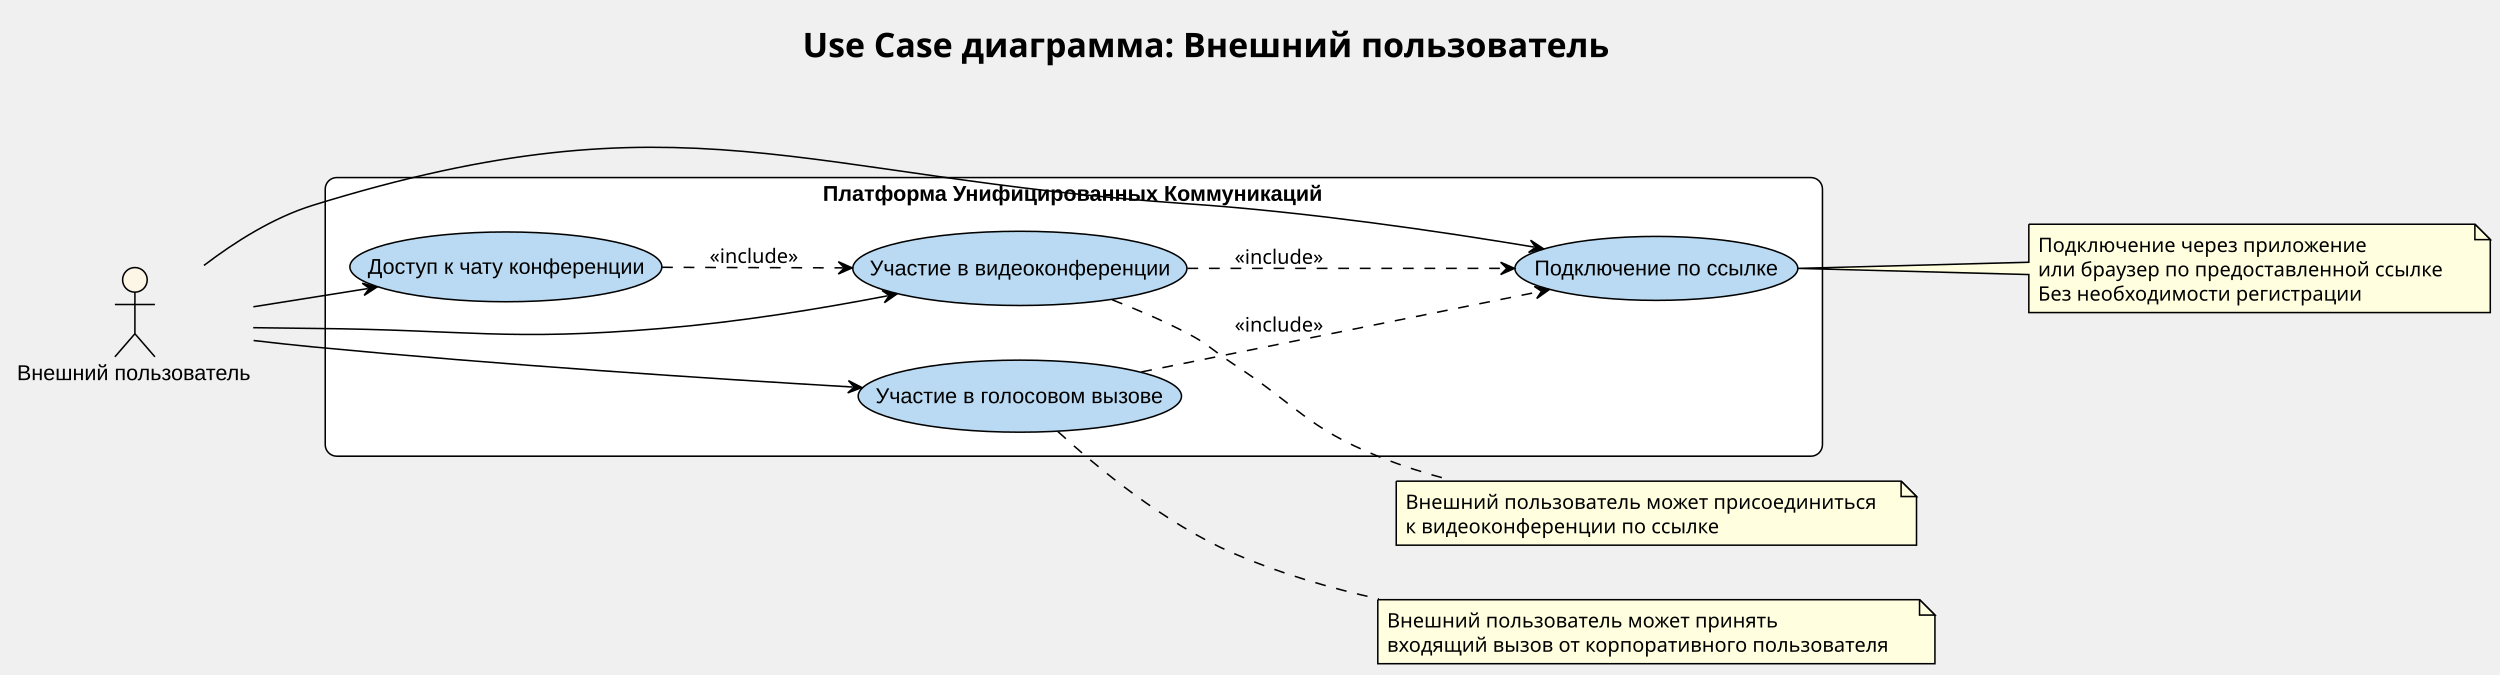
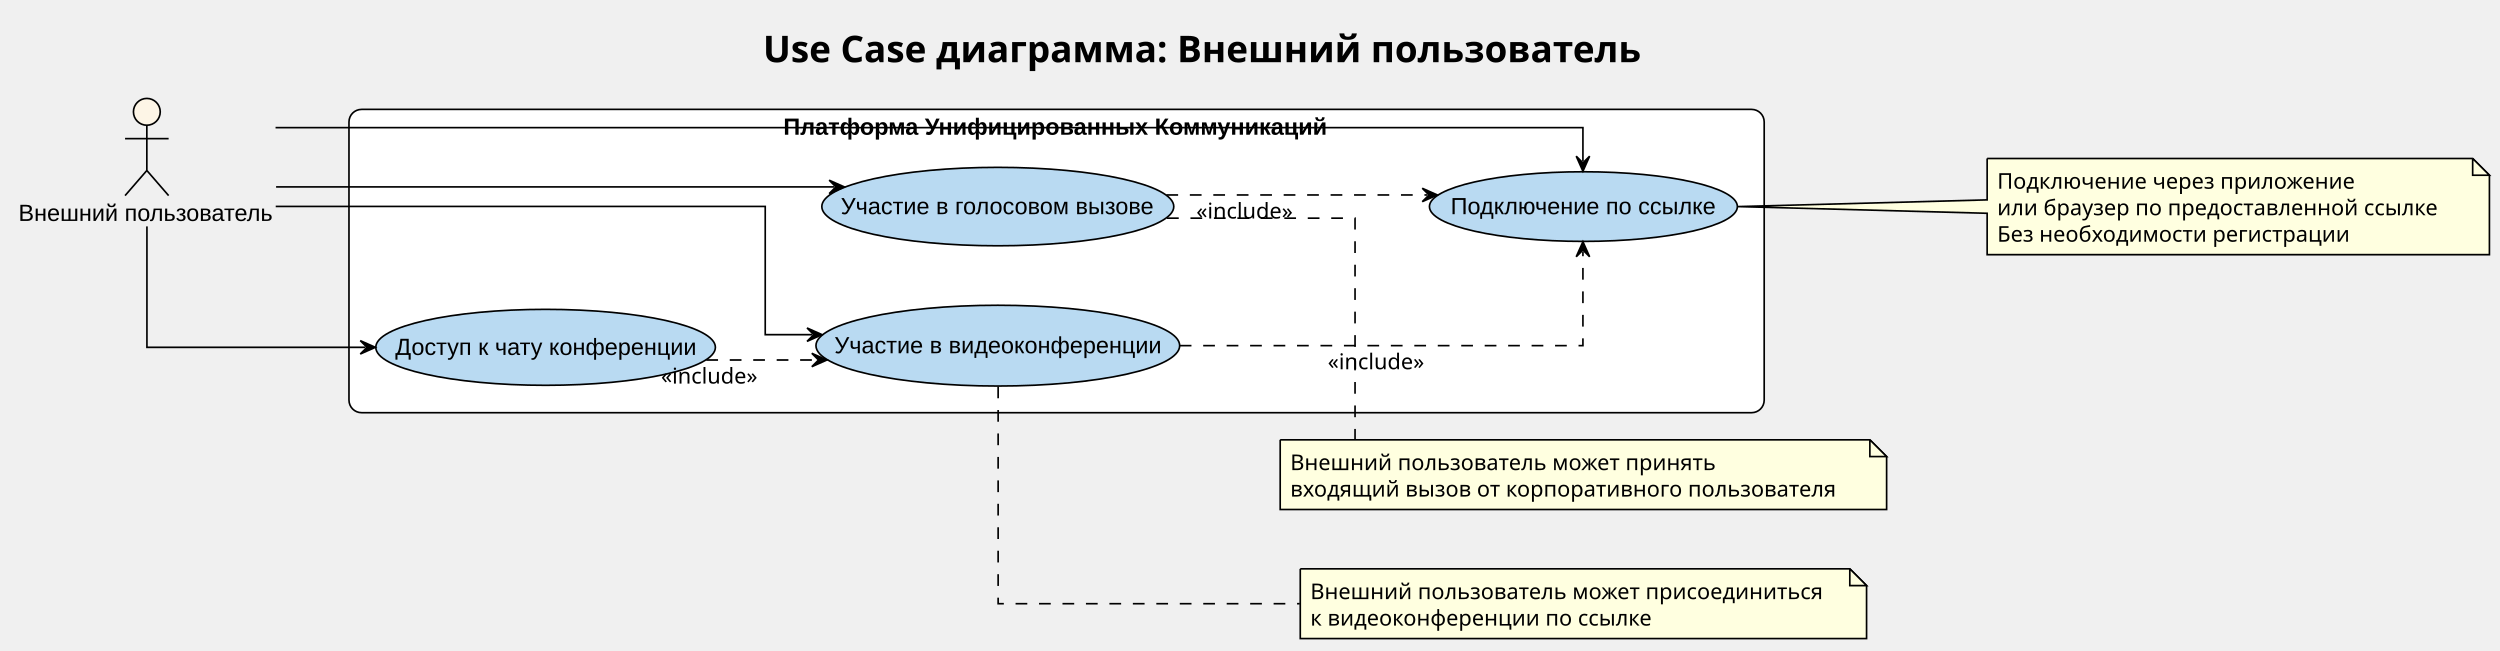
- <svg xmlns="http://www.w3.org/2000/svg" contentStyleType="text/css" data-diagram-type="DESCRIPTION" height="438px" preserveAspectRatio="none" style="width:1624px;height:438px;background:#FFFFFF;" version="1.1" viewBox="0 0 1624 438" width="1624px" zoomAndPan="magnify">
+ <svg xmlns="http://www.w3.org/2000/svg" contentStyleType="text/css" data-diagram-type="DESCRIPTION" height="388px" preserveAspectRatio="none" style="width:1492px;height:388px;background:#FFFFFF;" version="1.1" viewBox="0 0 1492 388" width="1492px" zoomAndPan="magnify">
  <defs />
  <g>
    <g class="title" data-source-line="3">
-       <text fill="#000000" font-family="Verdana" font-size="22" font-weight="bold" lengthAdjust="spacing" textLength="572.988" x="521.35" y="37.118">Use Case диаграмма: Внешний пользователь</text>
+       <text fill="#000000" font-family="Verdana" font-size="22" font-weight="bold" lengthAdjust="spacing" textLength="572.988" x="455.349" y="37.118">Use Case диаграмма: Внешний пользователь</text>
    </g>
    <g class="cluster" data-qualified-name="......... ............... ............" data-source-line="7" id="ent0003">
-       <rect fill="#FFFFFF" height="181" rx="7.5" ry="7.5" style="stroke:#000000;stroke-width:1;" width="972.6" x="211.27" y="115.347" />
-       <text fill="#000000" font-family="Arial" font-size="14" font-weight="bold" lengthAdjust="spacing" textLength="326.136" x="534.502" y="130.479">Платформа Унифицированных Коммуникаций</text>
+       <rect fill="#FFFFFF" height="181" rx="7.5" ry="7.5" style="stroke:#000000;stroke-width:1;" width="844.6" x="208.27" y="65.287" />
+       <text fill="#000000" font-family="Arial" font-size="14" font-weight="bold" lengthAdjust="spacing" textLength="326.136" x="467.502" y="80.419">Платформа Унифицированных Коммуникаций</text>
    </g>
    <g class="entity" data-qualified-name="......... ............... .............UC_JoinByLink" data-source-line="8" id="ent0004">
-       <ellipse cx="1075.982" cy="174.346" fill="#B9DAF2" rx="91.892" ry="20.778" style="stroke:#000000;stroke-width:1;" />
-       <text fill="#000000" font-family="Arial" font-size="14" lengthAdjust="spacing" textLength="158.519" x="996.723" y="178.895">Подключение по ссылке</text>
+       <ellipse cx="944.982" cy="123.286" fill="#B9DAF2" rx="91.892" ry="20.778" style="stroke:#000000;stroke-width:1;" />
+       <text fill="#000000" font-family="Arial" font-size="14" lengthAdjust="spacing" textLength="158.519" x="865.723" y="127.835">Подключение по ссылке</text>
    </g>
    <g class="entity" data-qualified-name="......... ............... .............UC_JoinConference" data-source-line="9" id="ent0005">
-       <ellipse cx="662.495" cy="174.344" fill="#B9DAF2" rx="108.535" ry="24.107" style="stroke:#000000;stroke-width:1;" />
-       <text fill="#000000" font-family="Arial" font-size="14" lengthAdjust="spacing" textLength="195.118" x="564.936" y="178.894">Участие в видеоконференции</text>
+       <ellipse cx="595.495" cy="206.284" fill="#B9DAF2" rx="108.535" ry="24.107" style="stroke:#000000;stroke-width:1;" />
+       <text fill="#000000" font-family="Arial" font-size="14" lengthAdjust="spacing" textLength="195.118" x="497.936" y="210.834">Участие в видеоконференции</text>
    </g>
    <g class="entity" data-qualified-name="......... ............... .............UC_JoinCall" data-source-line="10" id="ent0006">
-       <ellipse cx="662.488" cy="257.343" fill="#B9DAF2" rx="105.028" ry="23.406" style="stroke:#000000;stroke-width:1;" />
-       <text fill="#000000" font-family="Arial" font-size="14" lengthAdjust="spacing" textLength="187.51" x="568.733" y="261.892">Участие в голосовом вызове</text>
+       <ellipse cx="595.488" cy="123.283" fill="#B9DAF2" rx="105.028" ry="23.406" style="stroke:#000000;stroke-width:1;" />
+       <text fill="#000000" font-family="Arial" font-size="14" lengthAdjust="spacing" textLength="187.51" x="501.733" y="127.832">Участие в голосовом вызове</text>
    </g>
    <g class="entity" data-qualified-name="......... ............... .............UC_ConferenceChat" data-source-line="11" id="ent0007">
-       <ellipse cx="328.611" cy="173.345" fill="#B9DAF2" rx="101.341" ry="22.668" style="stroke:#000000;stroke-width:1;" />
-       <text fill="#000000" font-family="Arial" font-size="14" lengthAdjust="spacing" textLength="179.457" x="238.883" y="177.895">Доступ к чату конференции</text>
+       <ellipse cx="325.611" cy="207.286" fill="#B9DAF2" rx="101.341" ry="22.668" style="stroke:#000000;stroke-width:1;" />
+       <text fill="#000000" font-family="Arial" font-size="14" lengthAdjust="spacing" textLength="179.457" x="235.883" y="211.835">Доступ к чату конференции</text>
    </g>
    <g class="entity" data-qualified-name="ExternalUser" data-source-line="5" id="ent0002">
-       <ellipse cx="87.634" cy="181.797" fill="#FDF5E6" rx="8" ry="8" style="stroke:#000000;stroke-width:1;" />
-       <path d="M87.634,189.797 L87.634,216.797 M74.634,197.797 L100.634,197.797 M87.634,216.797 L74.634,231.797 M87.634,216.797 L100.634,231.797" fill="none" style="stroke:#000000;stroke-width:1;" />
-       <text fill="#000000" font-family="Arial" font-size="14" lengthAdjust="spacing" textLength="153.269" x="11" y="246.929">Внешний пользователь</text>
+       <ellipse cx="87.634" cy="66.737" fill="#FDF5E6" rx="8" ry="8" style="stroke:#000000;stroke-width:1;" />
+       <path d="M87.634,74.737 L87.634,101.737 M74.634,82.737 L100.634,82.737 M87.634,101.737 L74.634,116.737 M87.634,101.737 L100.634,116.737" fill="none" style="stroke:#000000;stroke-width:1;" />
+       <text fill="#000000" font-family="Arial" font-size="14" lengthAdjust="spacing" textLength="153.269" x="11" y="131.869">Внешний пользователь</text>
    </g>
    <g class="entity" data-qualified-name="GMN15" data-source-line="26" id="ent0016">
-       <path d="M1317.93,145.647 L1317.93,170.347 L1167.88,174.347 L1317.93,178.347 L1317.93,203.045 A0,0 0 0 0 1317.93,203.045 L1617.687,203.045 A0,0 0 0 0 1617.687,203.045 L1617.687,155.647 L1607.687,145.647 L1317.93,145.647 A0,0 0 0 0 1317.93,145.647" fill="#FFFFE0" style="stroke:#000000;stroke-width:1;" />
-       <path d="M1607.687,145.647 L1607.687,155.647 L1617.687,155.647 L1607.687,145.647" fill="#FFFFE0" style="stroke:#000000;stroke-width:1;" />
-       <text fill="#000000" font-family="Verdana" font-size="13" lengthAdjust="spacing" textLength="222.917" x="1323.93" y="163.717">Подключение через приложение</text>
-       <text fill="#000000" font-family="Verdana" font-size="13" lengthAdjust="spacing" textLength="278.757" x="1323.93" y="179.516">или браузер по предоставленной ссылке</text>
-       <text fill="#000000" font-family="Verdana" font-size="13" lengthAdjust="spacing" textLength="219.775" x="1323.93" y="195.316">Без необходимости регистрации</text>
+       <path d="M1185.93,94.587 L1185.93,119.287 L1037.1,123.287 L1185.93,127.287 L1185.93,151.985 A0,0 0 0 0 1185.93,151.985 L1485.687,151.985 A0,0 0 0 0 1485.687,151.985 L1485.687,104.587 L1475.687,94.587 L1185.93,94.587 A0,0 0 0 0 1185.93,94.587" fill="#FFFFE0" style="stroke:#000000;stroke-width:1;" />
+       <path d="M1475.687,94.587 L1475.687,104.587 L1485.687,104.587 L1475.687,94.587" fill="#FFFFE0" style="stroke:#000000;stroke-width:1;" />
+       <text fill="#000000" font-family="Verdana" font-size="13" lengthAdjust="spacing" textLength="222.917" x="1191.93" y="112.657">Подключение через приложение</text>
+       <text fill="#000000" font-family="Verdana" font-size="13" lengthAdjust="spacing" textLength="278.757" x="1191.93" y="128.456">или браузер по предоставленной ссылке</text>
+       <text fill="#000000" font-family="Verdana" font-size="13" lengthAdjust="spacing" textLength="219.775" x="1191.93" y="144.256">Без необходимости регистрации</text>
    </g>
    <g class="entity" data-qualified-name="GMN18" data-source-line="32" id="ent0019">
-       <path d="M907,312.547 L907,354.146 L1244.964,354.146 L1244.964,322.547 L1234.964,312.547 L907,312.547" fill="#FFFFE0" style="stroke:#000000;stroke-width:1;" />
-       <path d="M1234.964,312.547 L1234.964,322.547 L1244.964,322.547 L1234.964,312.547" fill="#FFFFE0" style="stroke:#000000;stroke-width:1;" />
-       <text fill="#000000" font-family="Verdana" font-size="13" lengthAdjust="spacing" textLength="316.964" x="913" y="330.617">Внешний пользователь может присоединиться</text>
-       <text fill="#000000" font-family="Verdana" font-size="13" lengthAdjust="spacing" textLength="216.76" x="913" y="346.416">к видеоконференции по ссылке</text>
+       <path d="M776,339.487 L776,381.086 L1113.964,381.086 L1113.964,349.487 L1103.964,339.487 L776,339.487" fill="#FFFFE0" style="stroke:#000000;stroke-width:1;" />
+       <path d="M1103.964,339.487 L1103.964,349.487 L1113.964,349.487 L1103.964,339.487" fill="#FFFFE0" style="stroke:#000000;stroke-width:1;" />
+       <text fill="#000000" font-family="Verdana" font-size="13" lengthAdjust="spacing" textLength="316.964" x="782" y="357.557">Внешний пользователь может присоединиться</text>
+       <text fill="#000000" font-family="Verdana" font-size="13" lengthAdjust="spacing" textLength="216.76" x="782" y="373.356">к видеоконференции по ссылке</text>
    </g>
    <g class="entity" data-qualified-name="GMN21" data-source-line="37" id="ent0022">
-       <path d="M895.02,389.547 L895.02,431.146 L1256.934,431.146 L1256.934,399.547 L1246.934,389.547 L895.02,389.547" fill="#FFFFE0" style="stroke:#000000;stroke-width:1;" />
-       <path d="M1246.934,389.547 L1246.934,399.547 L1256.934,399.547 L1246.934,389.547" fill="#FFFFE0" style="stroke:#000000;stroke-width:1;" />
-       <text fill="#000000" font-family="Verdana" font-size="13" lengthAdjust="spacing" textLength="262.717" x="901.02" y="407.617">Внешний пользователь может принять</text>
-       <text fill="#000000" font-family="Verdana" font-size="13" lengthAdjust="spacing" textLength="340.914" x="901.02" y="423.416">входящий вызов от корпоративного пользователя</text>
+       <path d="M764.02,262.487 L764.02,304.086 L1125.934,304.086 L1125.934,272.487 L1115.934,262.487 L764.02,262.487" fill="#FFFFE0" style="stroke:#000000;stroke-width:1;" />
+       <path d="M1115.934,262.487 L1115.934,272.487 L1125.934,272.487 L1115.934,262.487" fill="#FFFFE0" style="stroke:#000000;stroke-width:1;" />
+       <text fill="#000000" font-family="Verdana" font-size="13" lengthAdjust="spacing" textLength="262.717" x="770.02" y="280.557">Внешний пользователь может принять</text>
+       <text fill="#000000" font-family="Verdana" font-size="13" lengthAdjust="spacing" textLength="340.914" x="770.02" y="296.356">входящий вызов от корпоративного пользователя</text>
    </g>
    <g class="link" data-entity-1="ent0002" data-entity-2="ent0004" data-link-type="dependency" data-source-line="15" id="lnk8">
-       <path d="M132.47,172.437 C152.58,157.107 177.63,141.287 203.27,133.347 C444.32,58.737 519.28,115.037 771.02,132.347 C850.61,137.817 935.171,150.272 996.571,160.492" fill="none" id="ExternalUser-to-UC_JoinByLink" style="stroke:#000000;stroke-width:1;" />
-       <polygon fill="#000000" points="1002.49,161.477,994.269,156.054,997.558,160.656,992.955,163.945,1002.49,161.477" style="stroke:#000000;stroke-width:1;" />
+       <path d="M164.45,76.167 C374.81,76.167 944.69,76.167 944.69,76.167 C944.69,76.167 944.69,83.657 944.69,96.207" fill="none" id="ExternalUser-to-UC_JoinByLink" style="stroke:#000000;stroke-width:1;" />
+       <polygon fill="#000000" points="944.69,102.207,948.69,93.207,944.69,97.207,940.69,93.207,944.69,102.207" style="stroke:#000000;stroke-width:1;" />
    </g>
    <g class="link" data-entity-1="ent0002" data-entity-2="ent0005" data-link-type="dependency" data-source-line="16" id="lnk9">
-       <path d="M164.48,212.857 C177.42,213.057 190.73,213.237 203.27,213.347 C304.01,214.227 329.55,221.747 429.95,213.347 C481.13,209.067 532.128,200.689 576.708,192.129" fill="none" id="ExternalUser-to-UC_JoinConference" style="stroke:#000000;stroke-width:1;" />
-       <polygon fill="#000000" points="582.6,190.997,573.007,188.766,577.69,191.94,574.516,196.623,582.6,190.997" style="stroke:#000000;stroke-width:1;" />
+       <path d="M164.55,123.187 C272.71,123.187 456.69,123.187 456.69,123.187 C456.69,123.187 456.69,199.727 456.69,199.727 C456.69,199.727 465.11,199.727 484.64,199.727" fill="none" id="ExternalUser-to-UC_JoinConference" style="stroke:#000000;stroke-width:1;" />
+       <polygon fill="#000000" points="490.64,199.727,481.64,195.727,485.64,199.727,481.64,203.727,490.64,199.727" style="stroke:#000000;stroke-width:1;" />
    </g>
    <g class="link" data-entity-1="ent0002" data-entity-2="ent0006" data-link-type="dependency" data-source-line="17" id="lnk10">
-       <path d="M164.73,221.197 C177.58,222.707 190.79,224.147 203.27,225.347 C325.71,237.097 460.97,245.945 553.91,251.415" fill="none" id="ExternalUser-to-UC_JoinCall" style="stroke:#000000;stroke-width:1;" />
-       <polygon fill="#000000" points="559.9,251.767,551.151,247.245,554.909,251.474,550.681,255.232,559.9,251.767" style="stroke:#000000;stroke-width:1;" />
+       <path d="M164.77,111.537 C255.78,111.537 400.95,111.537 497.85,111.537" fill="none" id="ExternalUser-to-UC_JoinCall" style="stroke:#000000;stroke-width:1;" />
+       <polygon fill="#000000" points="503.85,111.537,494.85,107.537,498.85,111.537,494.85,115.537,503.85,111.537" style="stroke:#000000;stroke-width:1;" />
    </g>
    <g class="link" data-entity-1="ent0002" data-entity-2="ent0007" data-link-type="dependency" data-source-line="18" id="lnk11">
-       <path d="M164.58,199.277 C190.13,195.207 212.845,191.601 238.905,187.451" fill="none" id="ExternalUser-to-UC_ConferenceChat" style="stroke:#000000;stroke-width:1;" />
-       <polygon fill="#000000" points="244.83,186.507,235.313,183.972,239.892,187.294,236.571,191.873,244.83,186.507" style="stroke:#000000;stroke-width:1;" />
+       <path d="M87.69,135.107 C87.69,167.117 87.69,207.287 87.69,207.287 C87.69,207.287 153.36,207.287 218.02,207.287" fill="none" id="ExternalUser-to-UC_ConferenceChat" style="stroke:#000000;stroke-width:1;" />
+       <polygon fill="#000000" points="224.02,207.287,215.02,203.287,219.02,207.287,215.02,211.287,224.02,207.287" style="stroke:#000000;stroke-width:1;" />
    </g>
    <g class="link" data-entity-1="ent0005" data-entity-2="ent0004" data-link-type="dependency" data-source-line="21" id="lnk12">
-       <path d="M771.33,174.347 C837.41,174.347 915.06,174.347 977.82,174.347" fill="none" id="UC_JoinConference-to-UC_JoinByLink" style="stroke:#000000;stroke-width:1;stroke-dasharray:7,7;" />
-       <polygon fill="#000000" points="983.82,174.347,974.82,170.347,978.82,174.347,974.82,178.347,983.82,174.347" style="stroke:#000000;stroke-width:1;" />
-       <text fill="#000000" font-family="Verdana" font-size="13" lengthAdjust="spacing" textLength="62.962" x="802.02" y="171.417">«include»</text>
+       <path d="M704.06,206.287 C806.57,206.287 944.69,206.287 944.69,206.287 C944.69,206.287 944.69,174.817 944.69,150.237" fill="none" id="UC_JoinConference-to-UC_JoinByLink" style="stroke:#000000;stroke-width:1;stroke-dasharray:7,7;" />
+       <polygon fill="#000000" points="944.69,144.237,940.69,153.237,944.69,149.237,948.69,153.237,944.69,144.237" style="stroke:#000000;stroke-width:1;" />
+       <text fill="#000000" font-family="Verdana" font-size="13" lengthAdjust="spacing" textLength="62.962" x="792.4" y="220.357">«include»</text>
    </g>
    <g class="link" data-entity-1="ent0006" data-entity-2="ent0004" data-link-type="dependency" data-source-line="22" id="lnk13">
-       <path d="M741.37,241.637 C817.79,226.227 927.329,204.134 1000.419,189.384" fill="none" id="UC_JoinCall-to-UC_JoinByLink" style="stroke:#000000;stroke-width:1;stroke-dasharray:7,7;" />
-       <polygon fill="#000000" points="1006.3,188.197,996.687,186.057,1001.399,189.186,998.269,193.899,1006.3,188.197" style="stroke:#000000;stroke-width:1;" />
-       <text fill="#000000" font-family="Verdana" font-size="13" lengthAdjust="spacing" textLength="62.962" x="802.02" y="215.407">«include»</text>
+       <path d="M696.1,116.357 C747.22,116.357 802.73,116.357 851.81,116.357" fill="none" id="UC_JoinCall-to-UC_JoinByLink" style="stroke:#000000;stroke-width:1;stroke-dasharray:7,7;" />
+       <polygon fill="#000000" points="857.81,116.357,848.81,112.357,852.81,116.357,848.81,120.357,857.81,116.357" style="stroke:#000000;stroke-width:1;" />
+       <text fill="#000000" font-family="Verdana" font-size="13" lengthAdjust="spacing" textLength="62.962" x="713.96" y="130.427">«include»</text>
    </g>
    <g class="link" data-entity-1="ent0007" data-entity-2="ent0005" data-link-type="dependency" data-source-line="23" id="lnk14">
-       <path d="M430.08,173.647 C469.1,173.767 507.86,173.889 547.56,174.009" fill="none" id="UC_ConferenceChat-to-UC_JoinConference" style="stroke:#000000;stroke-width:1;stroke-dasharray:7,7;" />
-       <polygon fill="#000000" points="553.56,174.027,544.572,170,548.56,174.012,544.548,178,553.56,174.027" style="stroke:#000000;stroke-width:1;" />
-       <text fill="#000000" font-family="Verdana" font-size="13" lengthAdjust="spacing" textLength="62.962" x="460.95" y="170.827">«include»</text>
+       <path d="M421.52,214.847 C444.85,214.847 463.88,214.847 487.49,214.847" fill="none" id="UC_ConferenceChat-to-UC_JoinConference" style="stroke:#000000;stroke-width:1;stroke-dasharray:7,7;" />
+       <polygon fill="#000000" points="493.49,214.847,484.49,210.847,488.49,214.847,484.49,218.847,493.49,214.847" style="stroke:#000000;stroke-width:1;" />
+       <text fill="#000000" font-family="Verdana" font-size="13" lengthAdjust="spacing" textLength="62.962" x="394.5" y="228.917">«include»</text>
    </g>
    <g class="link" data-entity-1="ent0005" data-entity-2="ent0019" data-link-type="association" data-source-line="32" id="lnk20">
-       <path d="M722.54,194.777 C738.58,201.037 755.73,208.387 771.02,216.347 C785.23,223.747 787.6,227.587 801.02,236.347 C842.53,263.427 849.09,277.717 895.02,296.347 C910.24,302.527 926.62,307.707 943.08,312.057" fill="none" id="UC_JoinConference-GMN18" style="stroke:#000000;stroke-width:1;stroke-dasharray:7,7;" />
+       <path d="M595.69,230.687 C595.69,274.117 595.69,360.287 595.69,360.287 C595.69,360.287 686.63,360.287 775.71,360.287" fill="none" id="UC_JoinConference-GMN18" style="stroke:#000000;stroke-width:1;stroke-dasharray:7,7;" />
    </g>
    <g class="link" data-entity-1="ent0006" data-entity-2="ent0022" data-link-type="association" data-source-line="37" id="lnk23">
-       <path d="M687.16,280.287 C712.99,303.927 756.6,339.987 801.02,359.347 C830.62,372.257 863.41,381.897 895.72,389.097" fill="none" id="UC_JoinCall-GMN21" style="stroke:#000000;stroke-width:1;stroke-dasharray:7,7;" />
+       <path d="M696.47,130.217 C751.58,130.217 808.69,130.217 808.69,130.217 C808.69,130.217 808.69,219.947 808.69,262.007" fill="none" id="UC_JoinCall-GMN21" style="stroke:#000000;stroke-width:1;stroke-dasharray:7,7;" />
    </g>
  </g>
</svg>
